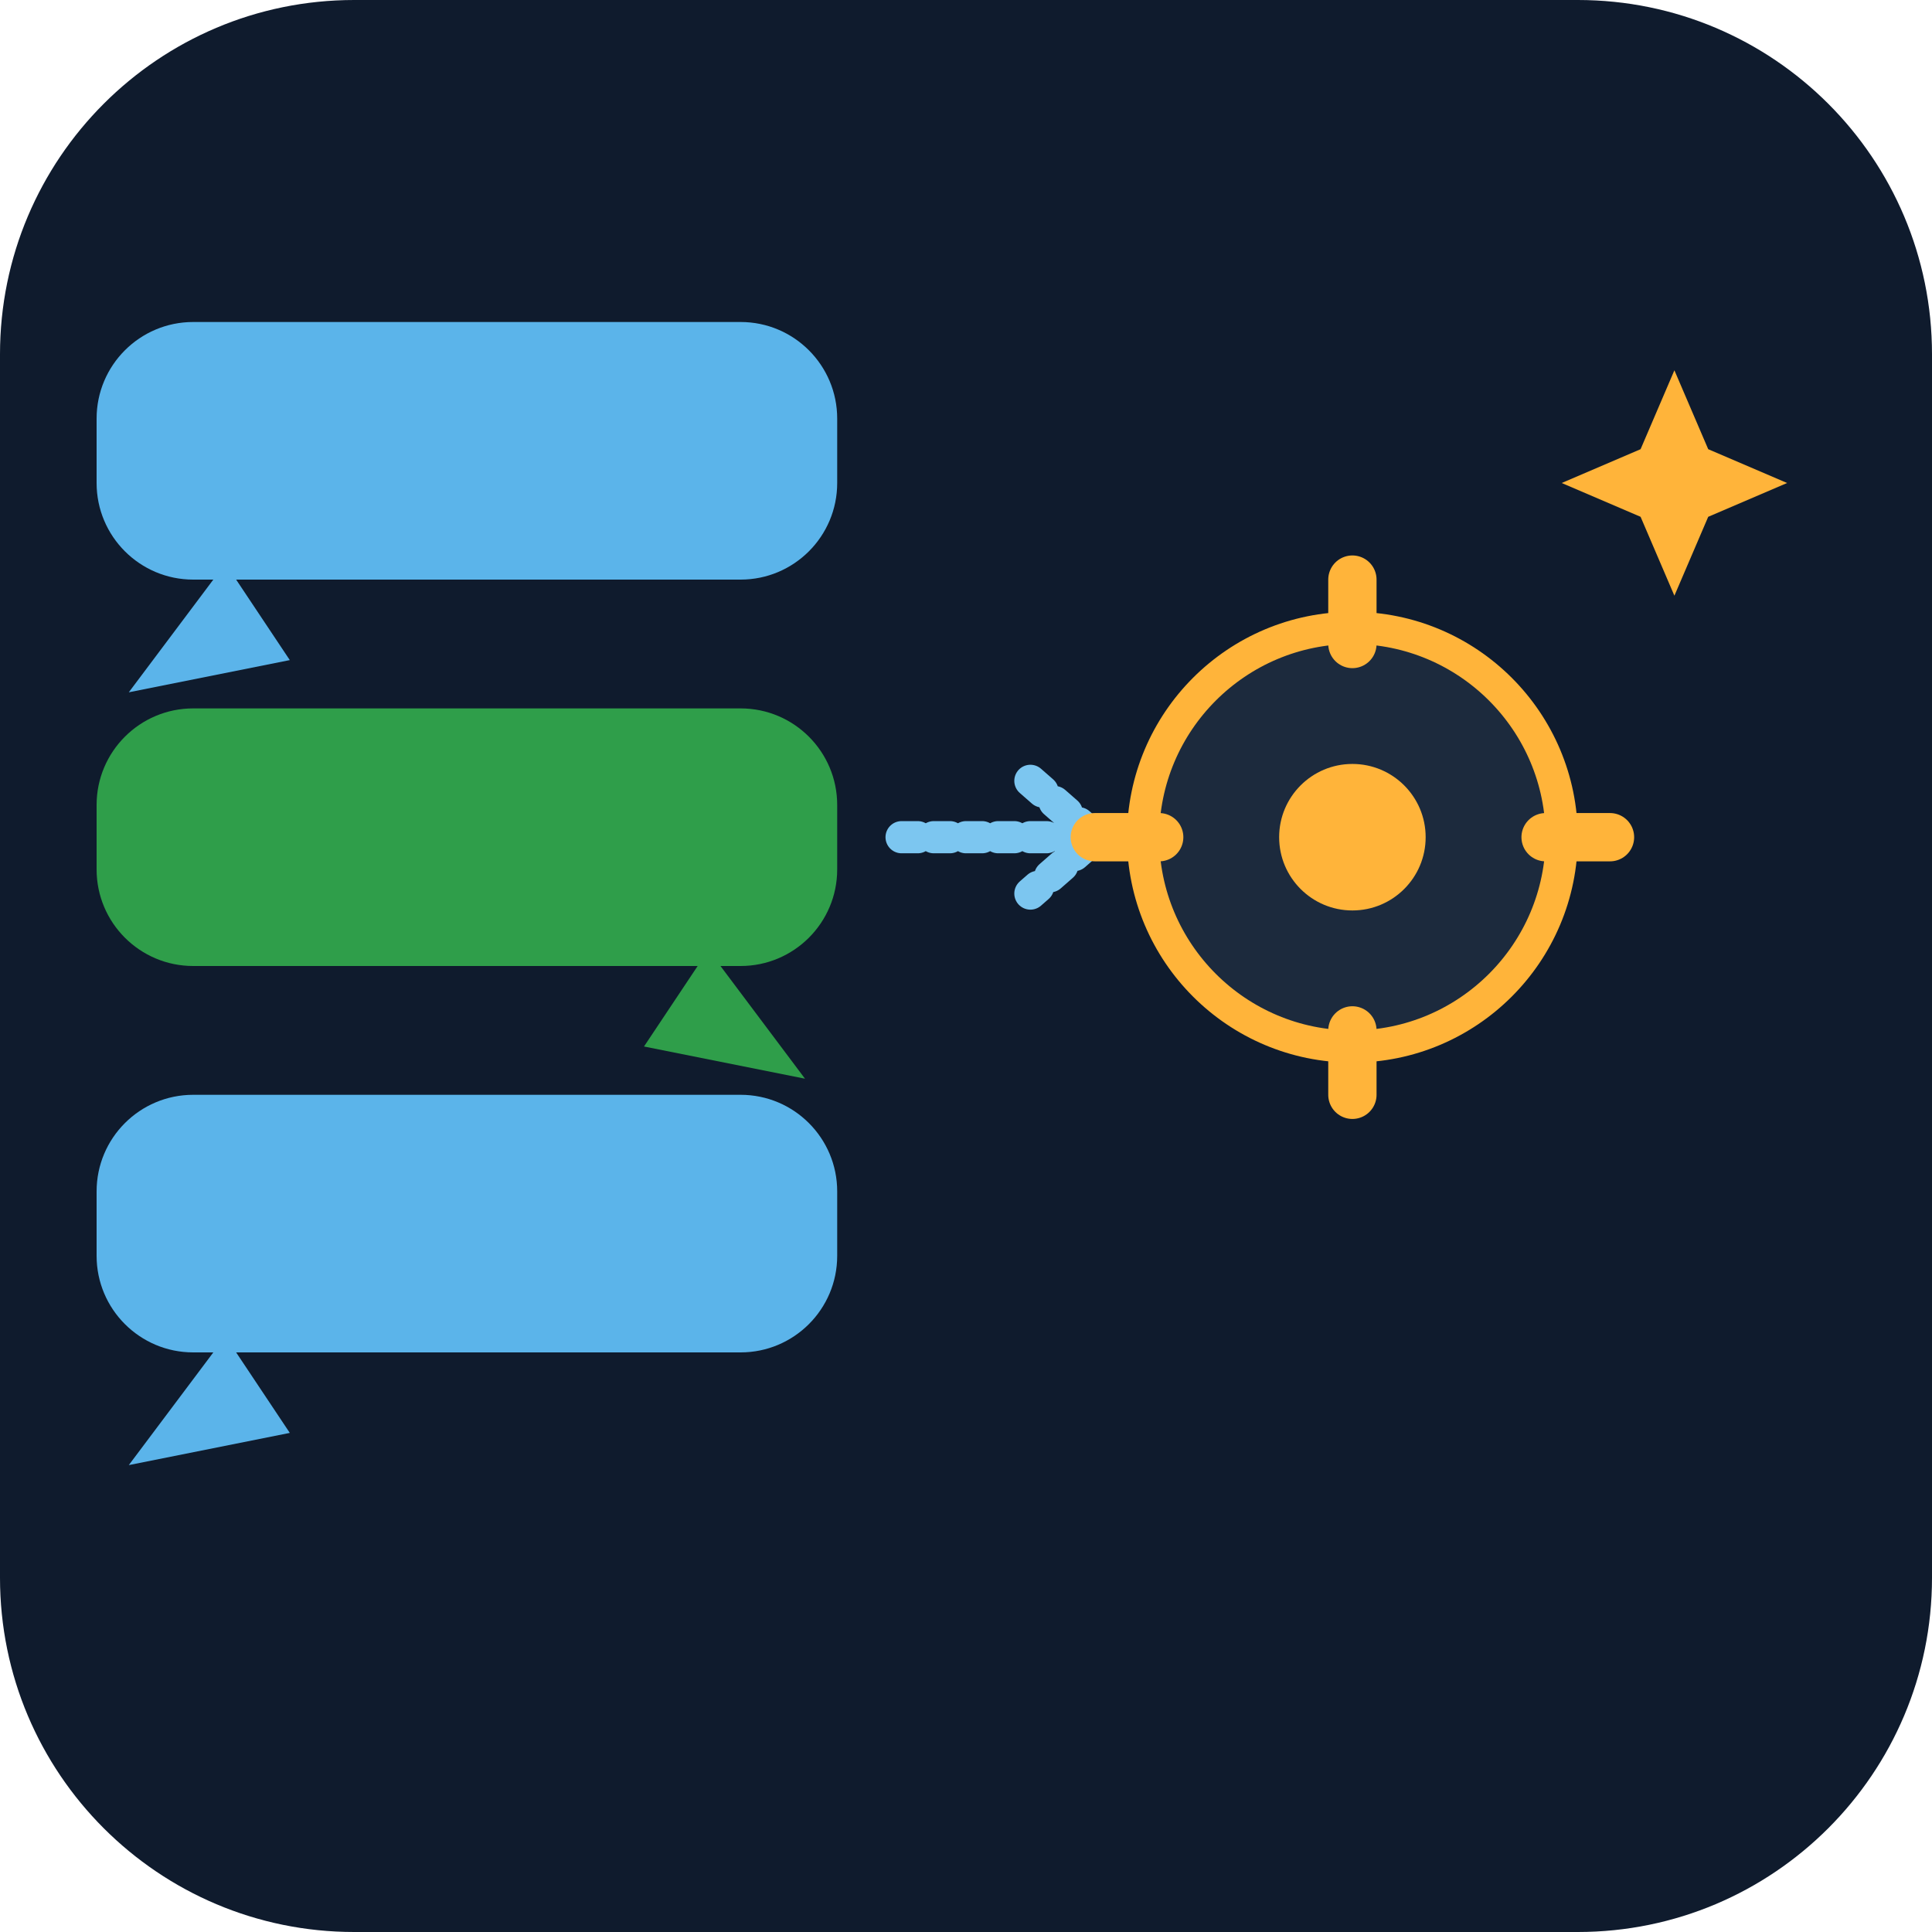
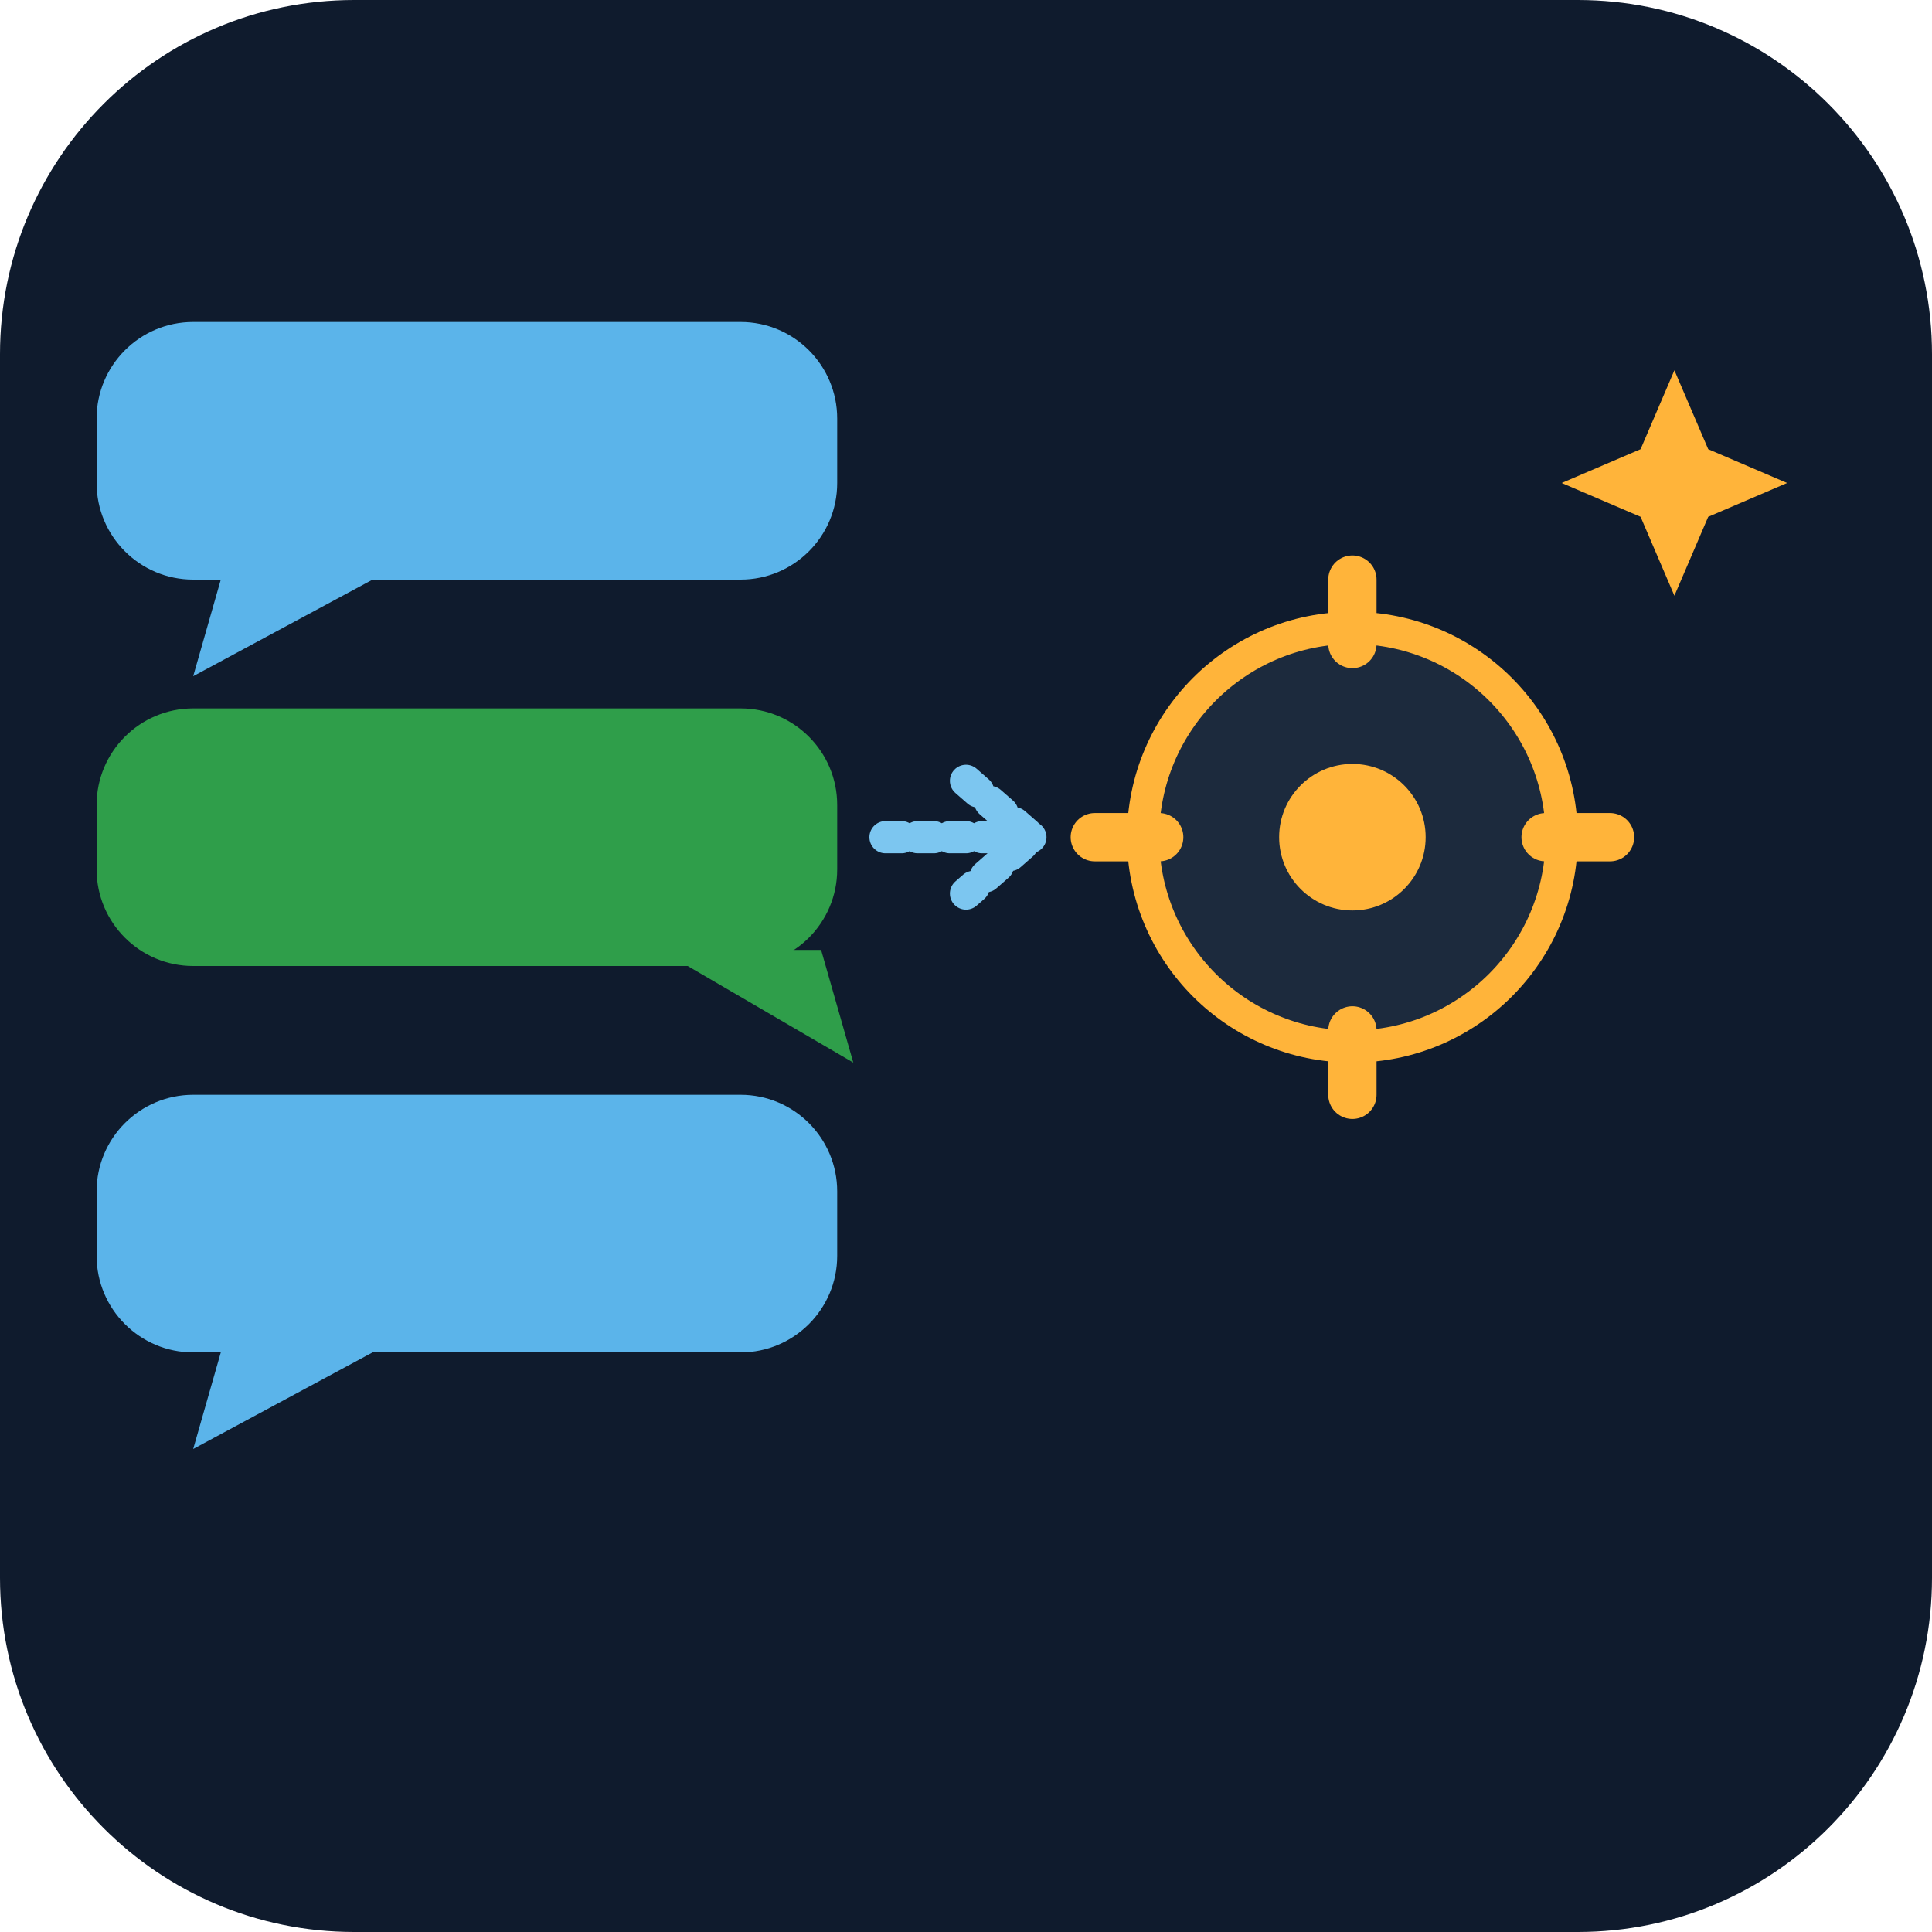
<svg xmlns="http://www.w3.org/2000/svg" viewBox="0 0 120 120" width="120" height="120" role="img">
  <style>@keyframes fade{0%{opacity:0}15.31%,43.75%,100%{opacity:1}}
@keyframes dr{0%{stroke-dashoffset:1}26.25%,43.75%,100%{stroke-dashoffset:0}}
@keyframes pop{0%{opacity:0;transform:scale(.3)}15.31%,43.75%,100%{opacity:1;transform:scale(1)}}
.f{animation:fade 8s ease-out both infinite alternate}
.d{stroke-dasharray:1;animation:dr 8s ease-out both infinite alternate}
.p{transform-box:fill-box;transform-origin:center;animation:pop 8s ease-out both infinite alternate}
@media (prefers-reduced-motion: reduce){*{animation:none!important}}</style>
  <rect width="120" height="120" rx="22" fill="#0f1b2d" />
  <g class="p" style="animation-delay:0s">
    <g>
      <rect x="6" y="20" width="46" height="16" rx="6" fill="#5bb4ea" />
-       <path d="M14,35 l-6,8 l10,-2 z" fill="#5bb4ea" />
+       <path d="M14,35 L25,35 L12,42 z" fill="#5bb4ea" />
    </g>
  </g>
  <g class="p" style="animation-delay:0.5s">
    <g>
      <rect x="6" y="44" width="46" height="16" rx="6" fill="#2f9e4a" />
-       <path d="M44,59 l6,8 l-10,-2 z" fill="#2f9e4a" />
+       <path d="M41,59 L51,59 L53,66 z" fill="#2f9e4a" />
    </g>
  </g>
  <g class="p" style="animation-delay:1.0s">
    <g>
      <rect x="6" y="68" width="46" height="16" rx="6" fill="#5bb4ea" />
-       <path d="M14,83 l-6,8 l10,-2 z" fill="#5bb4ea" />
+       <path d="M14,83 L25,83 L12,90 z" fill="#5bb4ea" />
    </g>
  </g>
-   <path class="d" style="animation-delay:1.8s" pathLength="1" d="M56,52 H68 M64,48.5 L68,52 L64,55.5" stroke="#7cc6f0" stroke-width="2" stroke-linecap="round" stroke-linejoin="round" fill="none" />
+   <path class="d" style="animation-delay:1.8s" pathLength="1" d="M55,52 H64 M60,48.5 L64,52 L60,55.5" stroke="#7cc6f0" stroke-width="2" stroke-linecap="round" stroke-linejoin="round" fill="none" />
  <g class="p" style="animation-delay:2.4s">
    <g>
      <circle cx="84" cy="52" r="13" fill="#1c2a3d" stroke="#ffb43a" stroke-width="2" />
      <circle cx="84" cy="52" r="4.55" fill="#ffb43a" />
      <path d="M84,36 V40 M84,64 V68 M68,52 H72 M96,52 H100" stroke="#ffb43a" stroke-width="3" stroke-linecap="round" stroke-linejoin="round" fill="none" />
    </g>
  </g>
  <g class="p" style="animation-delay:3.0s">
    <path d="M104,23 L106.1,27.9 L111,30 L106.1,32.1 L104,37 L101.9,32.1 L97,30 L101.9,27.9 Z" fill="#ffb43a" />
  </g>
</svg>
